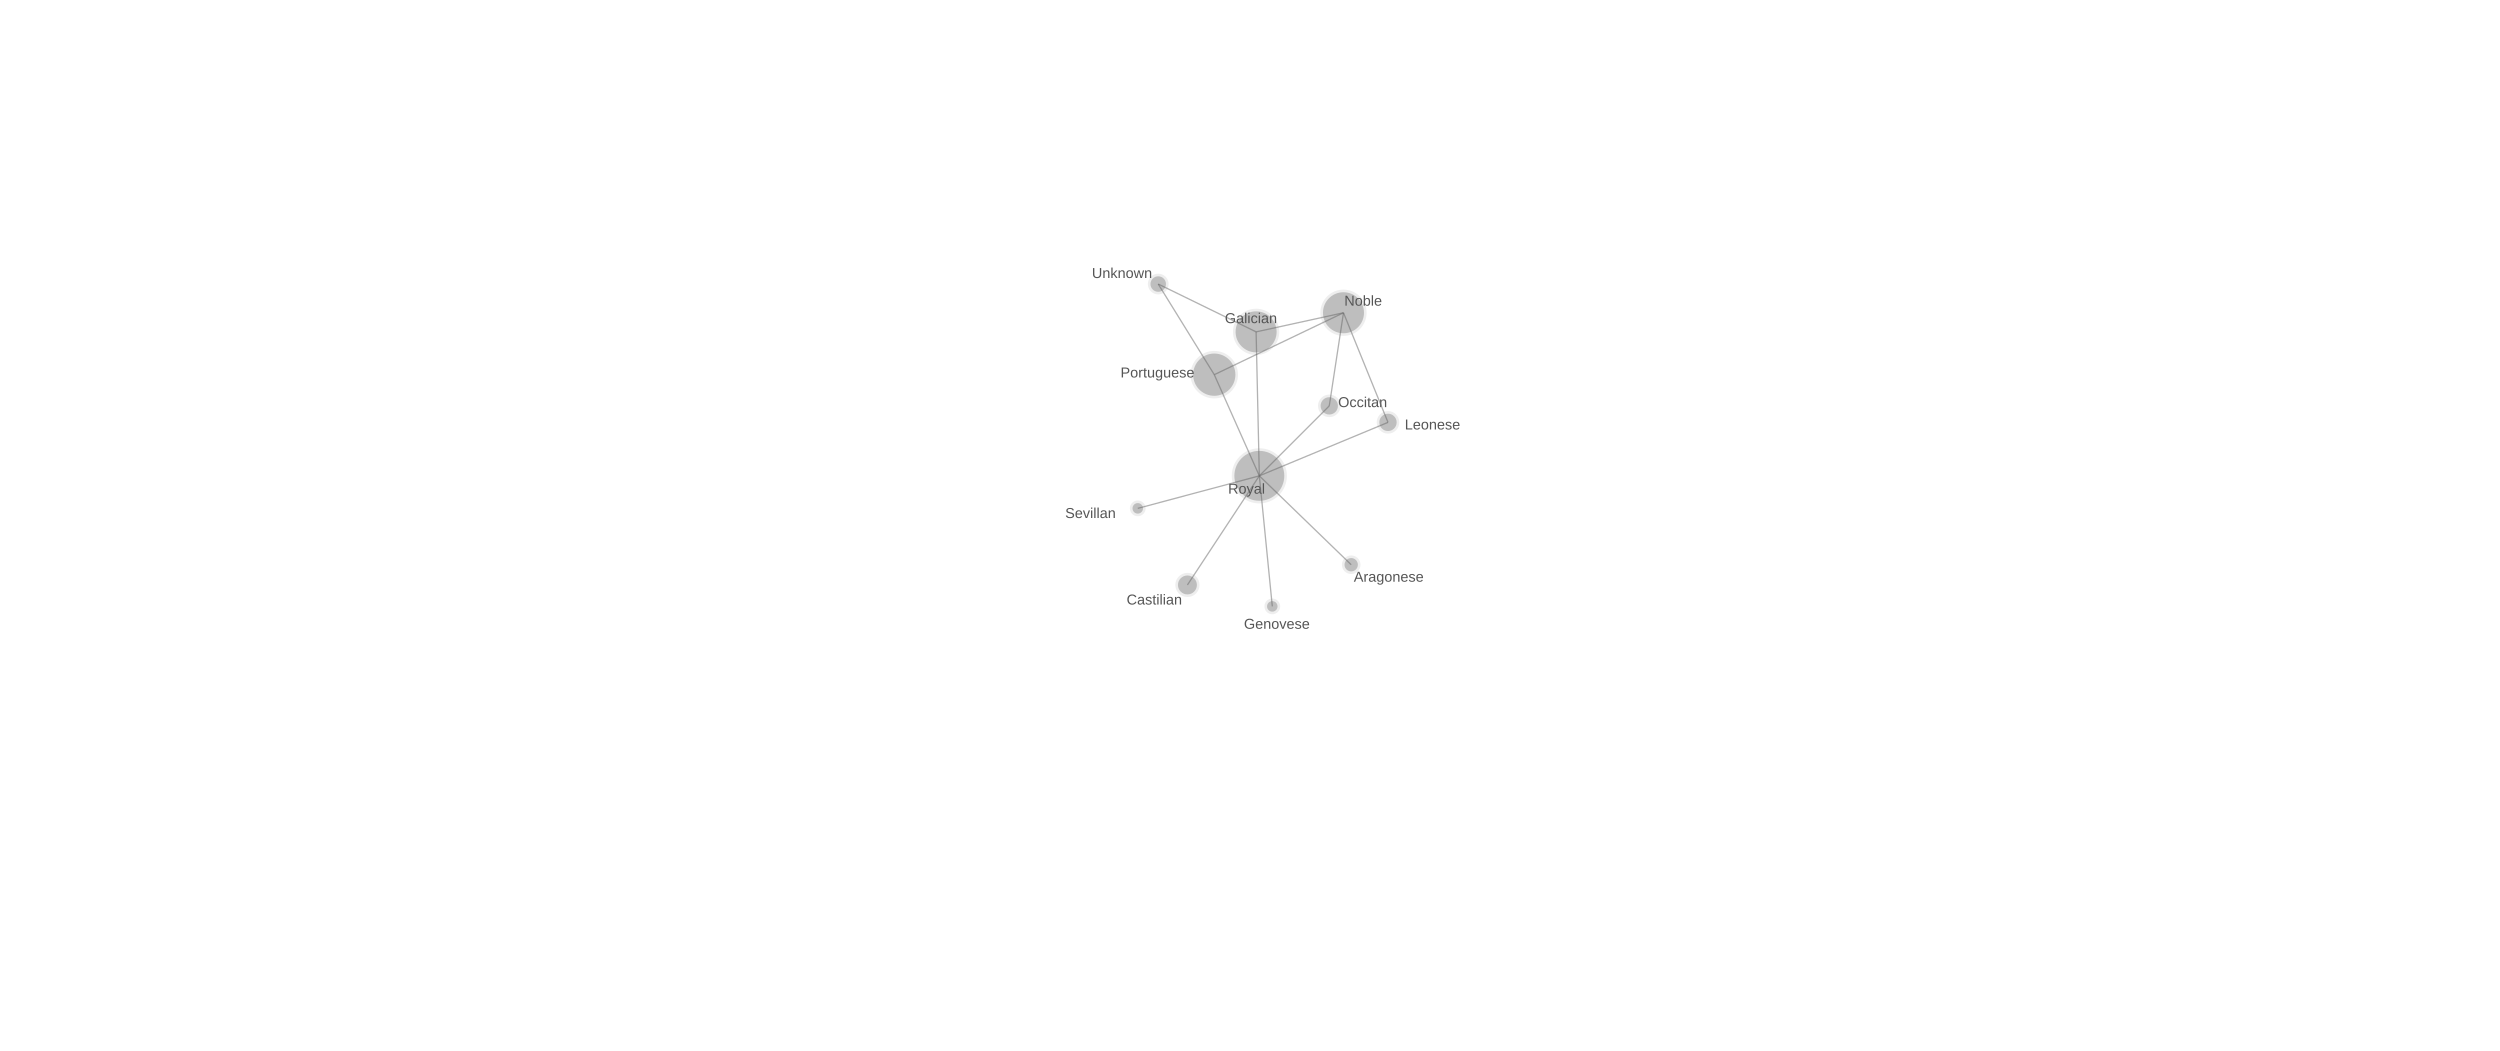
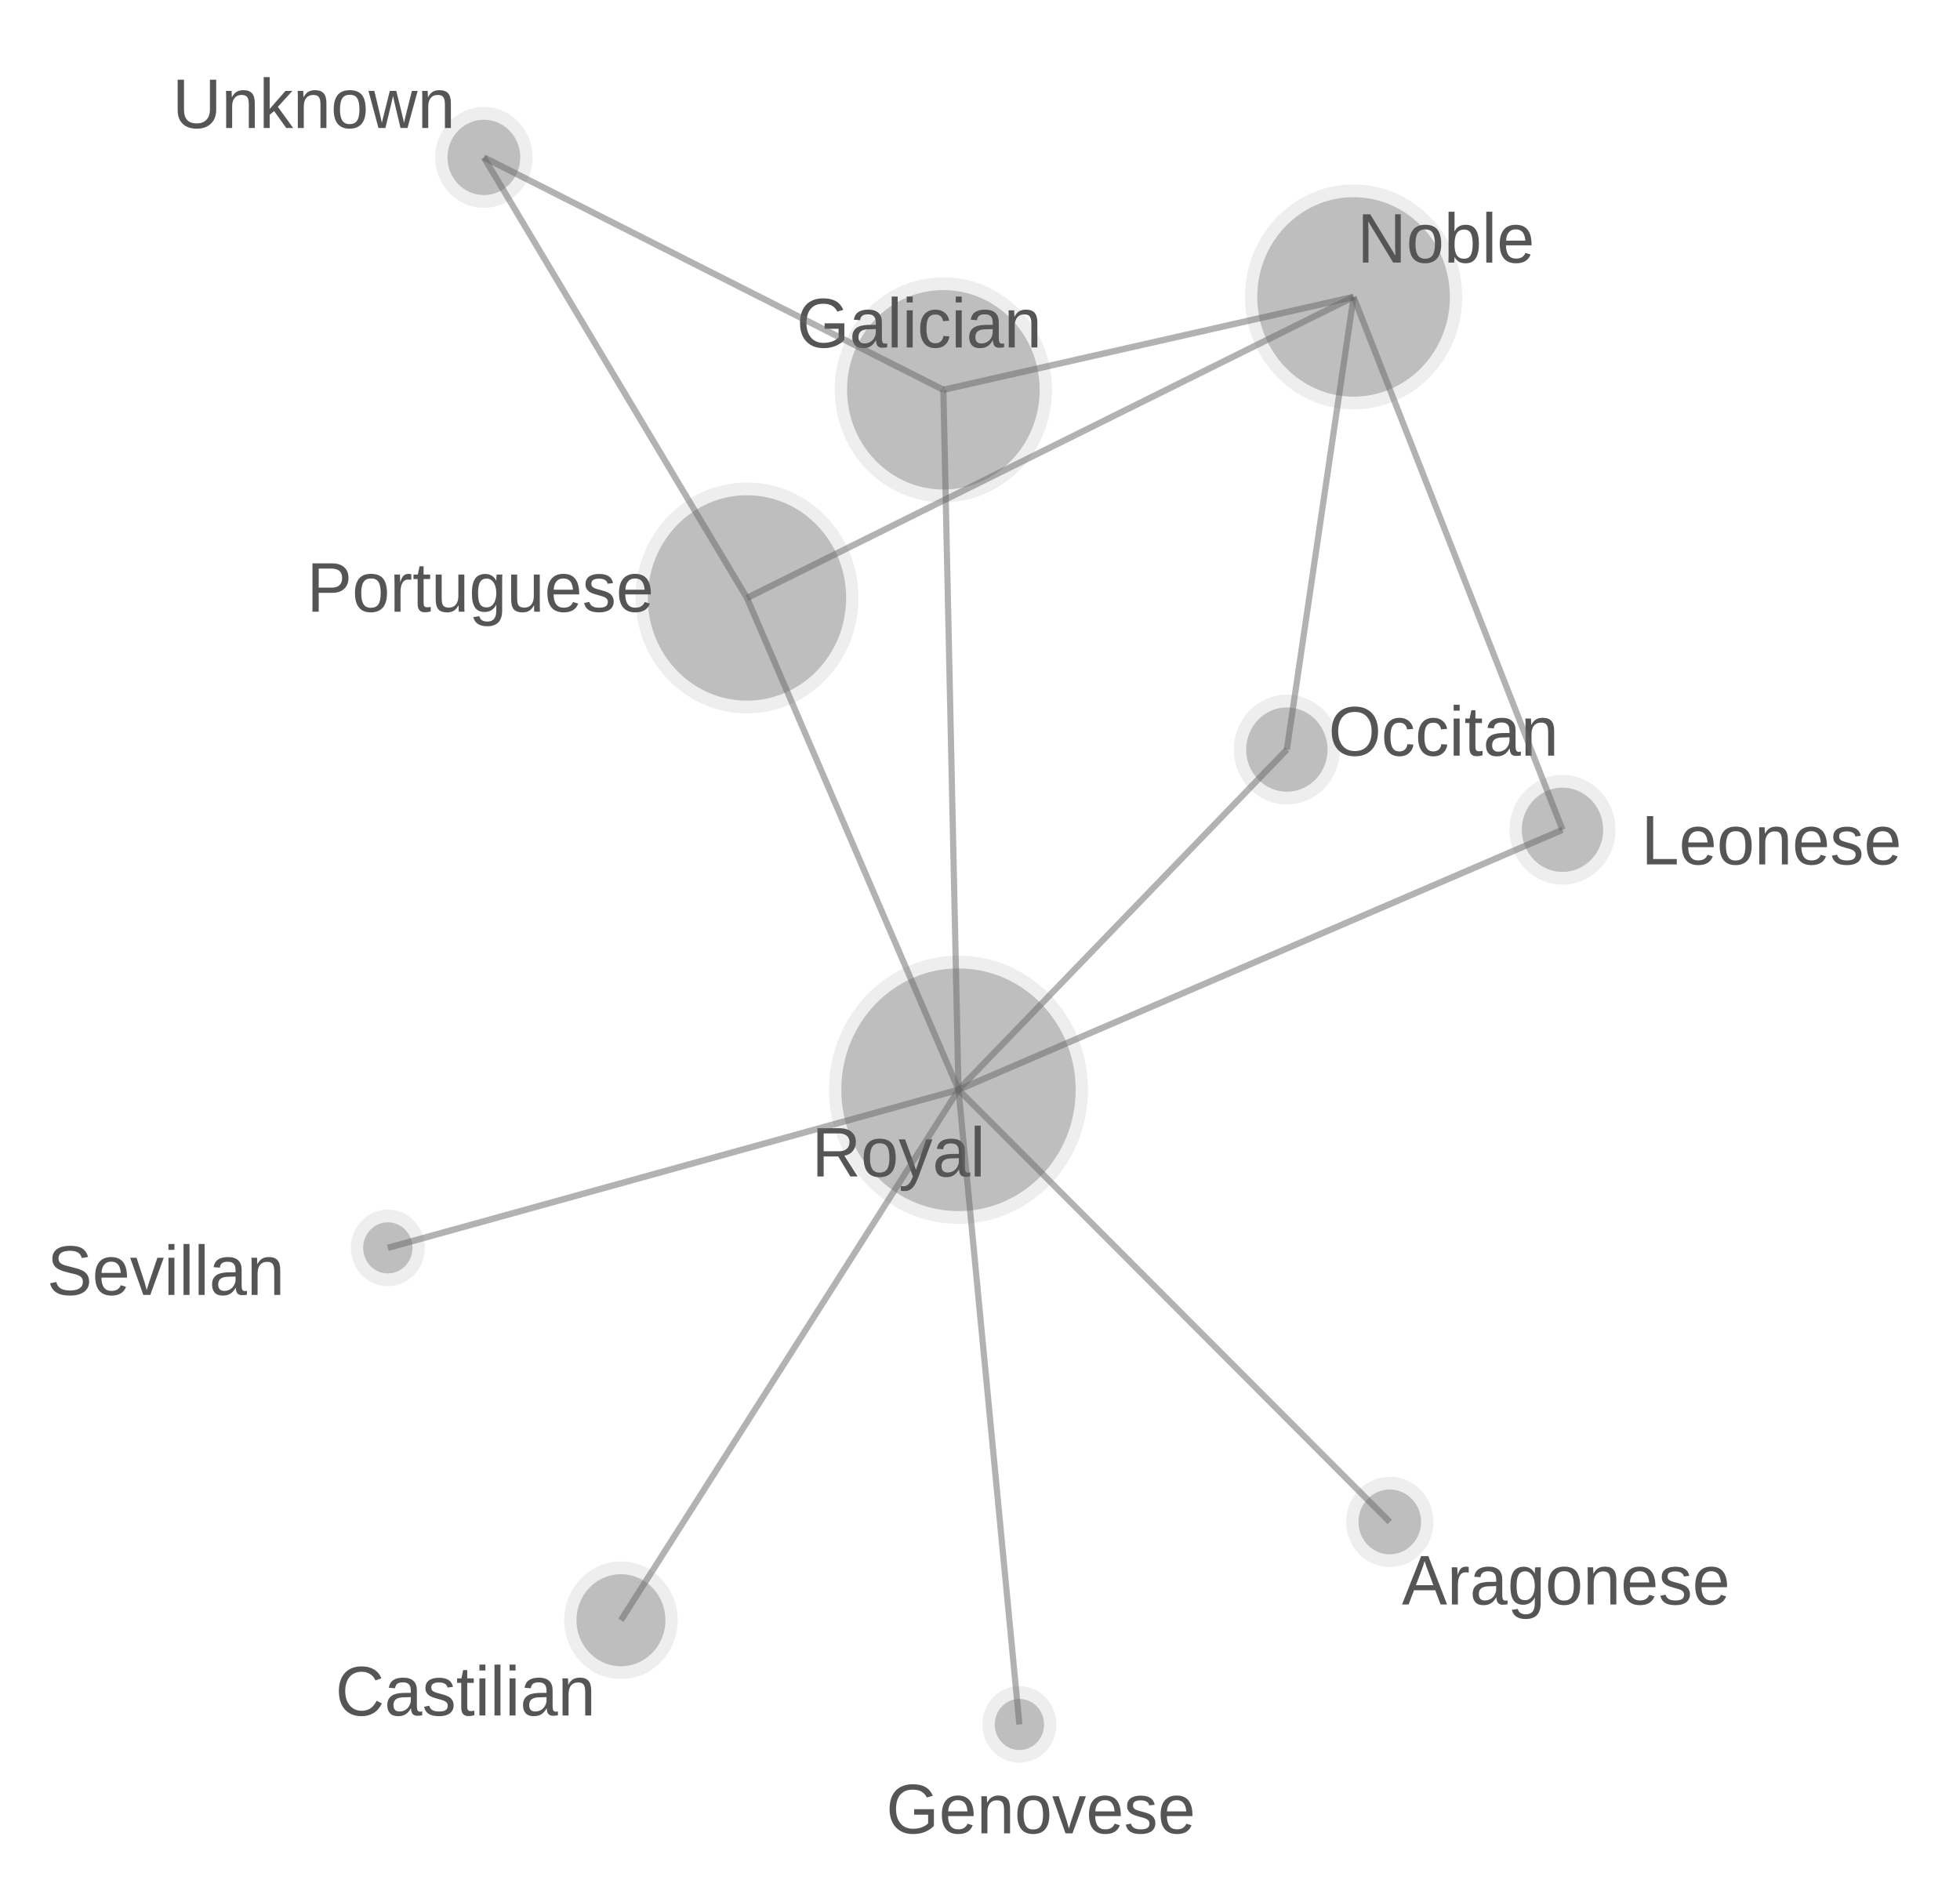
- <svg xmlns="http://www.w3.org/2000/svg" pointer-events="all" width="1903" height="800" version="1.1" style="">
-   <rect class="overlay" width="1903" height="800" fill="none" />
-   <g class="main">
-     <g class="layer nodes">
-       <circle class="node source" r="17.08" transform="translate(924.3022,285.2021)" style="fill: rgb(187, 187, 187); stroke: rgb(238, 238, 238); stroke-width: 2px; fill-opacity: 0.95;" />
-       <circle class="node target" r="20" transform="translate(958.6,362.2052)" style="fill: rgb(187, 187, 187); stroke: rgb(238, 238, 238); stroke-width: 2px; fill-opacity: 0.95;" />
-       <circle class="node source" r="16.614" transform="translate(956.147,252.6103)" style="fill: rgb(187, 187, 187); stroke: rgb(238, 238, 238); stroke-width: 2px; fill-opacity: 0.95;" />
-       <circle class="node target" r="16.614" transform="translate(1022.66,238.067)" style="fill: rgb(187, 187, 187); stroke: rgb(238, 238, 238); stroke-width: 2px; fill-opacity: 0.95;" />
-       <circle class="node source" r="8.206" transform="translate(903.8657,445.2668)" style="fill: rgb(187, 187, 187); stroke: rgb(238, 238, 238); stroke-width: 2px; fill-opacity: 0.95;" />
-       <circle class="node source" r="7.594" transform="translate(1056.537,321.501)" style="fill: rgb(187, 187, 187); stroke: rgb(238, 238, 238); stroke-width: 2px; fill-opacity: 0.95;" />
-       <circle class="node source" r="6.075" transform="translate(1028.528,429.8717)" style="fill: rgb(187, 187, 187); stroke: rgb(238, 238, 238); stroke-width: 2px; fill-opacity: 0.95;" />
-       <circle class="node source" r="7.594" transform="translate(1011.842,308.9423)" style="fill: rgb(187, 187, 187); stroke: rgb(238, 238, 238); stroke-width: 2px; fill-opacity: 0.95;" />
-       <circle class="node target" r="6.899" transform="translate(881.6405,216.2207)" style="fill: rgb(187, 187, 187); stroke: rgb(238, 238, 238); stroke-width: 2px; fill-opacity: 0.95;" />
-       <circle class="node source" r="5" transform="translate(866.0671,386.9621)" style="fill: rgb(187, 187, 187); stroke: rgb(238, 238, 238); stroke-width: 2px; fill-opacity: 0.95;" />
-       <circle class="node source" r="5" transform="translate(968.4751,461.5844)" style="fill: rgb(187, 187, 187); stroke: rgb(238, 238, 238); stroke-width: 2px; fill-opacity: 0.95;" />
+ <svg xmlns="http://www.w3.org/2000/svg" pointer-events="all" width="348" height="337" version="1.1" id="svg3279">
+   <defs id="defs3387" />
+   <rect class="overlay" width="1903" height="800" id="rect3281" x="0" y="-463" style="fill:none" />
+   <g class="main" id="g3283" transform="matrix(1.094992,0,0,1.134002,-879.4769,-217.2483)">
+     <g class="layer nodes" id="g3285">
+       <circle class="node source" r="17.08" transform="translate(924.3022,285.2021)" style="fill:#bbbbbb;fill-opacity:0.95;stroke:#eeeeee;stroke-width:2px" id="circle3287" cx="0" cy="0" d="M 17.08,0 C 17.08,9.433 9.433,17.08 0,17.08 -9.433,17.08 -17.08,9.433 -17.08,0 c 0,-9.433 7.647,-17.08 17.08,-17.08 9.433,0 17.08,7.647 17.08,17.08 z" />
+       <circle class="node target" r="20" transform="translate(958.6,362.2052)" style="fill:#bbbbbb;fill-opacity:0.95;stroke:#eeeeee;stroke-width:2px" id="circle3289" cx="0" cy="0" d="m 20,0 c 0,11.046 -8.954,20 -20,20 -11.046,0 -20,-8.954 -20,-20 0,-11.046 8.954,-20 20,-20 11.046,0 20,8.954 20,20 z" />
+       <circle class="node source" r="16.614" transform="translate(956.147,252.6103)" style="fill:#bbbbbb;fill-opacity:0.95;stroke:#eeeeee;stroke-width:2px" id="circle3291" cx="0" cy="0" d="M 16.614,0 C 16.614,9.176 9.176,16.614 0,16.614 -9.176,16.614 -16.614,9.176 -16.614,0 c 0,-9.176 7.439,-16.614 16.614,-16.614 9.176,0 16.614,7.439 16.614,16.614 z" />
+       <circle class="node target" r="16.614" transform="translate(1022.66,238.067)" style="fill:#bbbbbb;fill-opacity:0.95;stroke:#eeeeee;stroke-width:2px" id="circle3293" cx="0" cy="0" d="M 16.614,0 C 16.614,9.176 9.176,16.614 0,16.614 -9.176,16.614 -16.614,9.176 -16.614,0 c 0,-9.176 7.439,-16.614 16.614,-16.614 9.176,0 16.614,7.439 16.614,16.614 z" />
+       <circle class="node source" r="8.206" transform="translate(903.8657,445.2668)" style="fill:#bbbbbb;fill-opacity:0.95;stroke:#eeeeee;stroke-width:2px" id="circle3295" cx="0" cy="0" d="M 8.206,0 C 8.206,4.532 4.532,8.206 0,8.206 -4.532,8.206 -8.206,4.532 -8.206,0 c 0,-4.532 3.674,-8.206 8.206,-8.206 4.532,0 8.206,3.674 8.206,8.206 z" />
+       <circle class="node source" r="7.594" transform="translate(1056.537,321.501)" style="fill:#bbbbbb;fill-opacity:0.95;stroke:#eeeeee;stroke-width:2px" id="circle3297" cx="0" cy="0" d="M 7.594,0 C 7.594,4.194 4.194,7.594 0,7.594 -4.194,7.594 -7.594,4.194 -7.594,0 c 0,-4.194 3.4,-7.594 7.594,-7.594 4.194,0 7.594,3.4 7.594,7.594 z" />
+       <circle class="node source" r="6.075" transform="translate(1028.528,429.8717)" style="fill:#bbbbbb;fill-opacity:0.95;stroke:#eeeeee;stroke-width:2px" id="circle3299" cx="0" cy="0" d="M 6.075,0 C 6.075,3.355 3.355,6.075 0,6.075 -3.355,6.075 -6.075,3.355 -6.075,0 c 0,-3.355 2.72,-6.075 6.075,-6.075 3.355,0 6.075,2.72 6.075,6.075 z" />
+       <circle class="node source" r="7.594" transform="translate(1011.842,308.9423)" style="fill:#bbbbbb;fill-opacity:0.95;stroke:#eeeeee;stroke-width:2px" id="circle3301" cx="0" cy="0" d="M 7.594,0 C 7.594,4.194 4.194,7.594 0,7.594 -4.194,7.594 -7.594,4.194 -7.594,0 c 0,-4.194 3.4,-7.594 7.594,-7.594 4.194,0 7.594,3.4 7.594,7.594 z" />
+       <circle class="node target" r="6.899" transform="translate(881.6405,216.2207)" style="fill:#bbbbbb;fill-opacity:0.95;stroke:#eeeeee;stroke-width:2px" id="circle3303" cx="0" cy="0" d="M 6.899,0 C 6.899,3.81 3.81,6.899 0,6.899 -3.81,6.899 -6.899,3.81 -6.899,0 c 0,-3.81 3.089,-6.899 6.899,-6.899 3.81,0 6.899,3.089 6.899,6.899 z" />
+       <circle class="node source" r="5" transform="translate(866.067,386.9621)" style="fill:#bbbbbb;fill-opacity:0.95;stroke:#eeeeee;stroke-width:2px" id="circle3305" cx="0" cy="0" d="M 5,0 C 5,2.761 2.761,5 0,5 -2.761,5 -5,2.761 -5,0 c 0,-2.761 2.239,-5 5,-5 2.761,0 5,2.239 5,5 z" />
+       <circle class="node source" r="5" transform="translate(968.4751,461.5844)" style="fill:#bbbbbb;fill-opacity:0.95;stroke:#eeeeee;stroke-width:2px" id="circle3307" cx="0" cy="0" d="M 5,0 C 5,2.761 2.761,5 0,5 -2.761,5 -5,2.761 -5,0 c 0,-2.761 2.239,-5 5,-5 2.761,0 5,2.239 5,5 z" />
    </g>
-     <g class="layer labels">
-       <g class="anchor-node" transform="translate(913.8449,282.3513)">
-         <text transform="translate(-60.90849,5)" style="fill: rgb(85, 85, 85); font-family: merriweather, Arial, Helvetica; font-size: 11px;">Portuguese</text>
+     <g class="layer labels" id="g3309">
+       <g class="anchor-node" transform="translate(913.8449,282.3512)" id="g3311">
+         <text transform="translate(-60.90849,5)" style="font-size:11px;fill:#555555;font-family:'merriweather, Arial, Helvetica'" id="text3313">Portuguese</text>
      </g>
-       <g class="anchor-node" transform="translate(955.5319,370.7891)">
-         <text transform="translate(-20.71689,5)" style="fill: rgb(85, 85, 85); font-family: merriweather, Arial, Helvetica; font-size: 11px;">Royal</text>
+       <g class="anchor-node" transform="translate(955.5319,370.7891)" id="g3315">
+         <text transform="translate(-20.71689,5)" style="font-size:11px;fill:#555555;font-family:'merriweather, Arial, Helvetica'" id="text3317">Royal</text>
      </g>
-       <g class="anchor-node" transform="translate(955.7072,240.9791)">
-         <text transform="translate(-23.35029,5)" style="fill: rgb(85, 85, 85); font-family: merriweather, Arial, Helvetica; font-size: 11px;">Galician</text>
+       <g class="anchor-node" transform="translate(955.7072,240.9791)" id="g3319">
+         <text transform="translate(-23.35029,5)" style="font-size:11px;fill:#555555;font-family:'merriweather, Arial, Helvetica'" id="text3321">Galician</text>
      </g>
-       <g class="anchor-node" transform="translate(1030.128,227.6925)">
-         <text transform="translate(-6.860693,5)" style="fill: rgb(85, 85, 85); font-family: merriweather, Arial, Helvetica; font-size: 11px;">Noble</text>
+       <g class="anchor-node" transform="translate(1030.128,227.6925)" id="g3323">
+         <text transform="translate(-6.860693,5)" style="font-size:11px;fill:#555555;font-family:'merriweather, Arial, Helvetica'" id="text3325">Noble</text>
      </g>
-       <g class="anchor-node" transform="translate(896.9164,455.1801)">
-         <text transform="translate(-39.35046,5)" style="fill: rgb(85, 85, 85); font-family: merriweather, Arial, Helvetica; font-size: 11px;">Castilian</text>
+       <g class="anchor-node" transform="translate(896.9164,455.1801)" id="g3327">
+         <text transform="translate(-39.35046,5)" style="font-size:11px;fill:#555555;font-family:'merriweather, Arial, Helvetica'" id="text3329">Castilian</text>
      </g>
-       <g class="anchor-node" transform="translate(1069.331,321.9234)">
-         <text transform="translate(-0.01225151,5)" style="fill: rgb(85, 85, 85); font-family: merriweather, Arial, Helvetica; font-size: 11px;">Leonese</text>
+       <g class="anchor-node" transform="translate(1069.331,321.9234)" id="g3331">
+         <text transform="translate(-0.01225151,5)" style="font-size:11px;fill:#555555;font-family:'merriweather, Arial, Helvetica'" id="text3333">Leonese</text>
      </g>
-       <g class="anchor-node" transform="translate(1037.57,437.7952)">
-         <text transform="translate(-7.065162,5)" style="fill: rgb(85, 85, 85); font-family: merriweather, Arial, Helvetica; font-size: 11px;">Aragonese</text>
+       <g class="anchor-node" transform="translate(1037.57,437.7953)" id="g3335">
+         <text transform="translate(-7.065162,5)" style="font-size:11px;fill:#555555;font-family:'merriweather, Arial, Helvetica'" id="text3337">Aragonese</text>
      </g>
-       <g class="anchor-node" transform="translate(1020.558,304.8922)">
-         <text transform="translate(-1.955462,5)" style="fill: rgb(85, 85, 85); font-family: merriweather, Arial, Helvetica; font-size: 11px;">Occitan</text>
+       <g class="anchor-node" transform="translate(1020.558,304.8922)" id="g3339">
+         <text transform="translate(-1.955462,5)" style="font-size:11px;fill:#555555;font-family:'merriweather, Arial, Helvetica'" id="text3341">Occitan</text>
      </g>
-       <g class="anchor-node" transform="translate(873.7051,206.6178)">
-         <text transform="translate(-42.56201,5)" style="fill: rgb(85, 85, 85); font-family: merriweather, Arial, Helvetica; font-size: 11px;">Unknown</text>
+       <g class="anchor-node" transform="translate(873.7051,206.6178)" id="g3343">
+         <text transform="translate(-42.56201,5)" style="font-size:11px;fill:#555555;font-family:'merriweather, Arial, Helvetica'" id="text3345">Unknown</text>
      </g>
-       <g class="anchor-node" transform="translate(854.3727,389.3249)">
-         <text transform="translate(-43.56425,5)" style="fill: rgb(85, 85, 85); font-family: merriweather, Arial, Helvetica; font-size: 11px;">Sevillan</text>
+       <g class="anchor-node" transform="translate(854.3727,389.3249)" id="g3347">
+         <text transform="translate(-43.56426,5)" style="font-size:11px;fill:#555555;font-family:'merriweather, Arial, Helvetica'" id="text3349">Sevillan</text>
      </g>
-       <g class="anchor-node" transform="translate(969.8759,473.6354)">
-         <text transform="translate(-22.99787,5)" style="fill: rgb(85, 85, 85); font-family: merriweather, Arial, Helvetica; font-size: 11px;">Genovese</text>
+       <g class="anchor-node" transform="translate(969.8759,473.6354)" id="g3351">
+         <text transform="translate(-22.99787,5)" style="font-size:11px;fill:#555555;font-family:'merriweather, Arial, Helvetica'" id="text3353">Genovese</text>
      </g>
    </g>
-     <g class="layer links">
-       <path class="link" d="M924.302,285.202L958.6,362.205" href="#path0_1" style="fill: none; stroke-opacity: 0.5; stroke: rgb(102, 102, 102); stroke-width: 1px;" />
-       <path class="link" d="M956.147,252.61L1022.66,238.067" href="#path2_3" style="fill: none; stroke-opacity: 0.5; stroke: rgb(102, 102, 102); stroke-width: 1px;" />
-       <path class="link" d="M956.147,252.61L958.6,362.205" href="#path2_1" style="fill: none; stroke-opacity: 0.5; stroke: rgb(102, 102, 102); stroke-width: 1px;" />
-       <path class="link" d="M924.302,285.202L1022.66,238.067" href="#path0_3" style="fill: none; stroke-opacity: 0.5; stroke: rgb(102, 102, 102); stroke-width: 1px;" />
-       <path class="link" d="M903.866,445.267L958.6,362.205" href="#path4_1" style="fill: none; stroke-opacity: 0.5; stroke: rgb(102, 102, 102); stroke-width: 1px;" />
-       <path class="link" d="M1056.537,321.501L958.6,362.205" href="#path5_1" style="fill: none; stroke-opacity: 0.5; stroke: rgb(102, 102, 102); stroke-width: 1px;" />
-       <path class="link" d="M1028.528,429.872L958.6,362.205" href="#path6_1" style="fill: none; stroke-opacity: 0.5; stroke: rgb(102, 102, 102); stroke-width: 1px;" />
-       <path class="link" d="M1011.842,308.942L958.6,362.205" href="#path7_1" style="fill: none; stroke-opacity: 0.5; stroke: rgb(102, 102, 102); stroke-width: 1px;" />
-       <path class="link" d="M956.147,252.61L881.64,216.221" href="#path2_8" style="fill: none; stroke-opacity: 0.5; stroke: rgb(102, 102, 102); stroke-width: 1px;" />
-       <path class="link" d="M1011.842,308.942L1022.66,238.067" href="#path7_3" style="fill: none; stroke-opacity: 0.5; stroke: rgb(102, 102, 102); stroke-width: 1px;" />
-       <path class="link" d="M1056.537,321.501L1022.66,238.067" href="#path5_3" style="fill: none; stroke-opacity: 0.5; stroke: rgb(102, 102, 102); stroke-width: 1px;" />
-       <path class="link" d="M924.302,285.202L881.64,216.221" href="#path0_8" style="fill: none; stroke-opacity: 0.5; stroke: rgb(102, 102, 102); stroke-width: 1px;" />
-       <path class="link" d="M866.067,386.962L958.6,362.205" href="#path9_1" style="fill: none; stroke-opacity: 0.5; stroke: rgb(102, 102, 102); stroke-width: 1px;" />
-       <path class="link" d="M968.475,461.584L958.6,362.205" href="#path10_1" style="fill: none; stroke-opacity: 0.5; stroke: rgb(102, 102, 102); stroke-width: 1px;" />
+     <g class="layer links" id="g3355">
+       <path class="link" d="m 924.302,285.202 34.298,77.003" href="#path0_1" style="fill:none;stroke:#666666;stroke-width:1px;stroke-opacity:0.5" id="path3357" />
+       <path class="link" d="M 956.147,252.61 1022.66,238.067" href="#path2_3" style="fill:none;stroke:#666666;stroke-width:1px;stroke-opacity:0.5" id="path3359" />
+       <path class="link" d="m 956.147,252.61 2.453,109.595" href="#path2_1" style="fill:none;stroke:#666666;stroke-width:1px;stroke-opacity:0.5" id="path3361" />
+       <path class="link" d="M 924.302,285.202 1022.66,238.067" href="#path0_3" style="fill:none;stroke:#666666;stroke-width:1px;stroke-opacity:0.5" id="path3363" />
+       <path class="link" d="m 903.866,445.267 54.734,-83.062" href="#path4_1" style="fill:none;stroke:#666666;stroke-width:1px;stroke-opacity:0.5" id="path3365" />
+       <path class="link" d="m 1056.537,321.501 -97.937,40.704" href="#path5_1" style="fill:none;stroke:#666666;stroke-width:1px;stroke-opacity:0.5" id="path3367" />
+       <path class="link" d="m 1028.528,429.872 -69.928,-67.666" href="#path6_1" style="fill:none;stroke:#666666;stroke-width:1px;stroke-opacity:0.5" id="path3369" />
+       <path class="link" d="m 1011.842,308.942 -53.242,53.263" href="#path7_1" style="fill:none;stroke:#666666;stroke-width:1px;stroke-opacity:0.5" id="path3371" />
+       <path class="link" d="M 956.147,252.61 881.64,216.221" href="#path2_8" style="fill:none;stroke:#666666;stroke-width:1px;stroke-opacity:0.5" id="path3373" />
+       <path class="link" d="M 1011.842,308.942 1022.66,238.067" href="#path7_3" style="fill:none;stroke:#666666;stroke-width:1px;stroke-opacity:0.5" id="path3375" />
+       <path class="link" d="M 1056.537,321.501 1022.66,238.067" href="#path5_3" style="fill:none;stroke:#666666;stroke-width:1px;stroke-opacity:0.5" id="path3377" />
+       <path class="link" d="m 924.302,285.202 -42.662,-68.981" href="#path0_8" style="fill:none;stroke:#666666;stroke-width:1px;stroke-opacity:0.5" id="path3379" />
+       <path class="link" d="m 866.067,386.962 92.533,-24.757" href="#path9_1" style="fill:none;stroke:#666666;stroke-width:1px;stroke-opacity:0.5" id="path3381" />
+       <path class="link" d="m 968.475,461.584 -9.875,-99.379" href="#path10_1" style="fill:none;stroke:#666666;stroke-width:1px;stroke-opacity:0.5" id="path3383" />
    </g>
  </g>
</svg>
